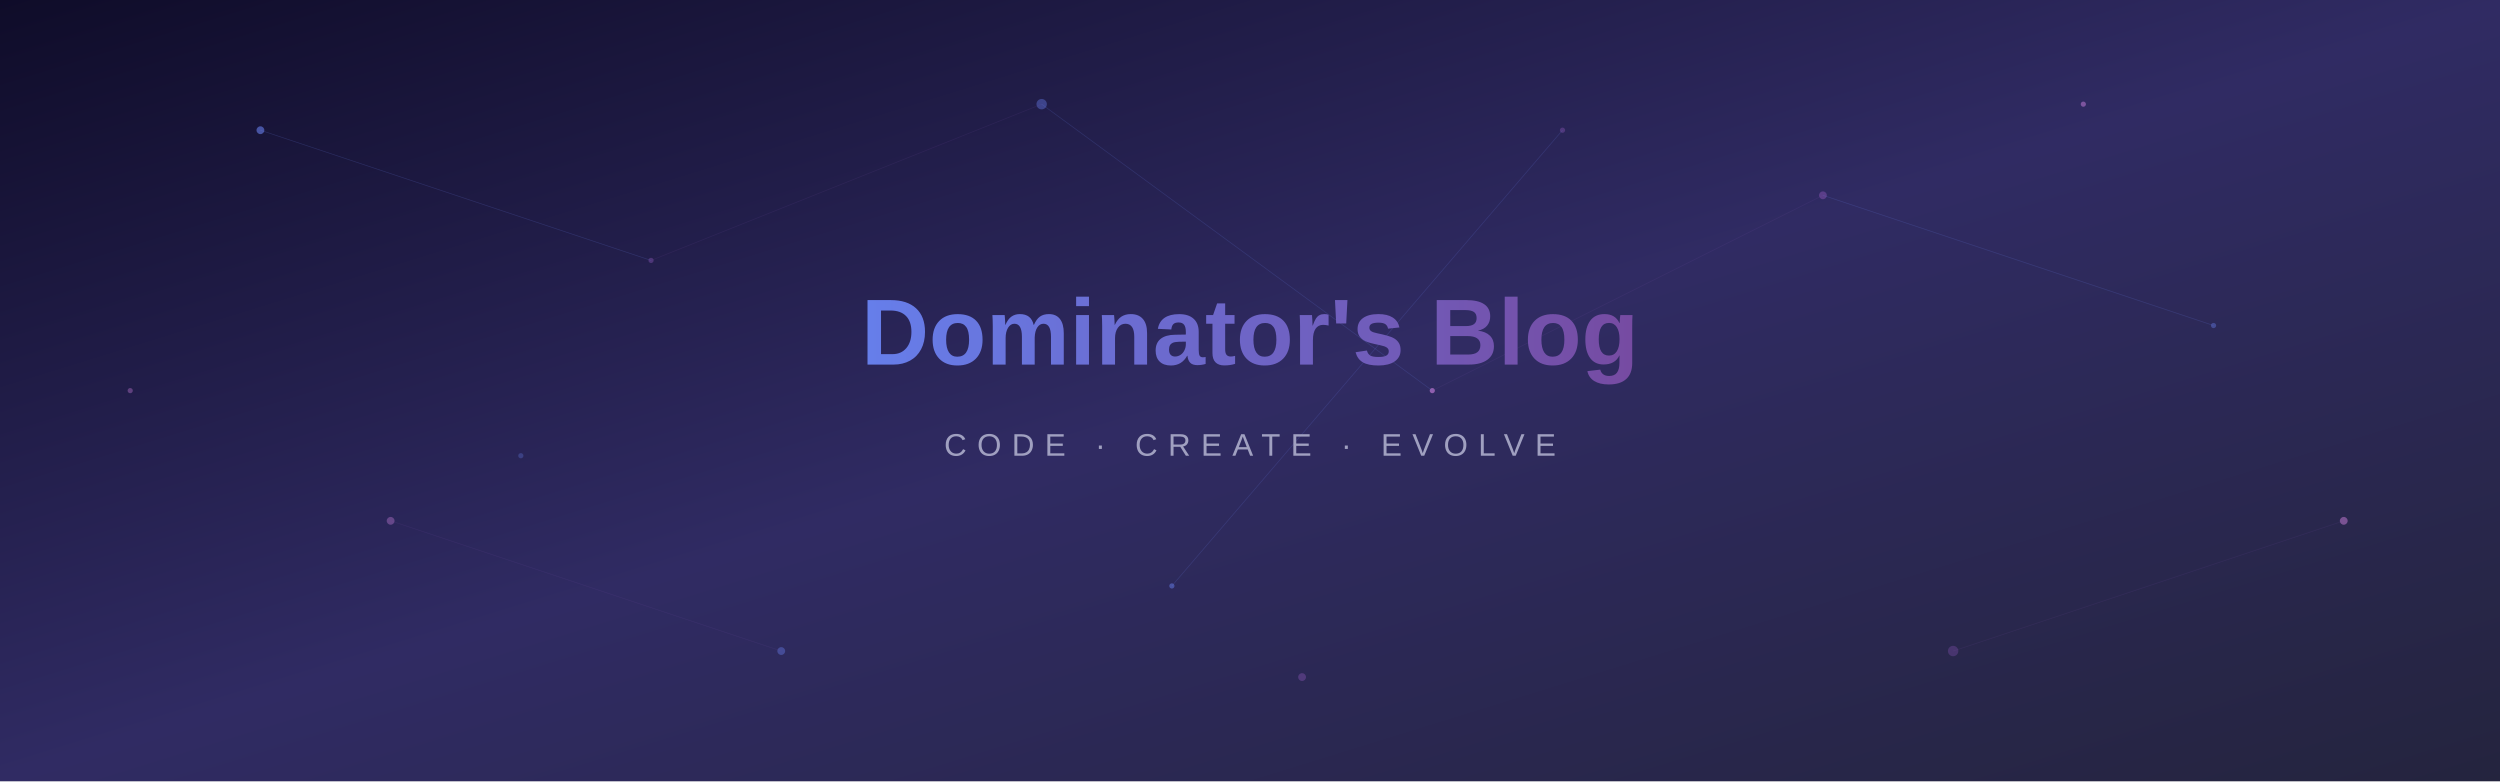
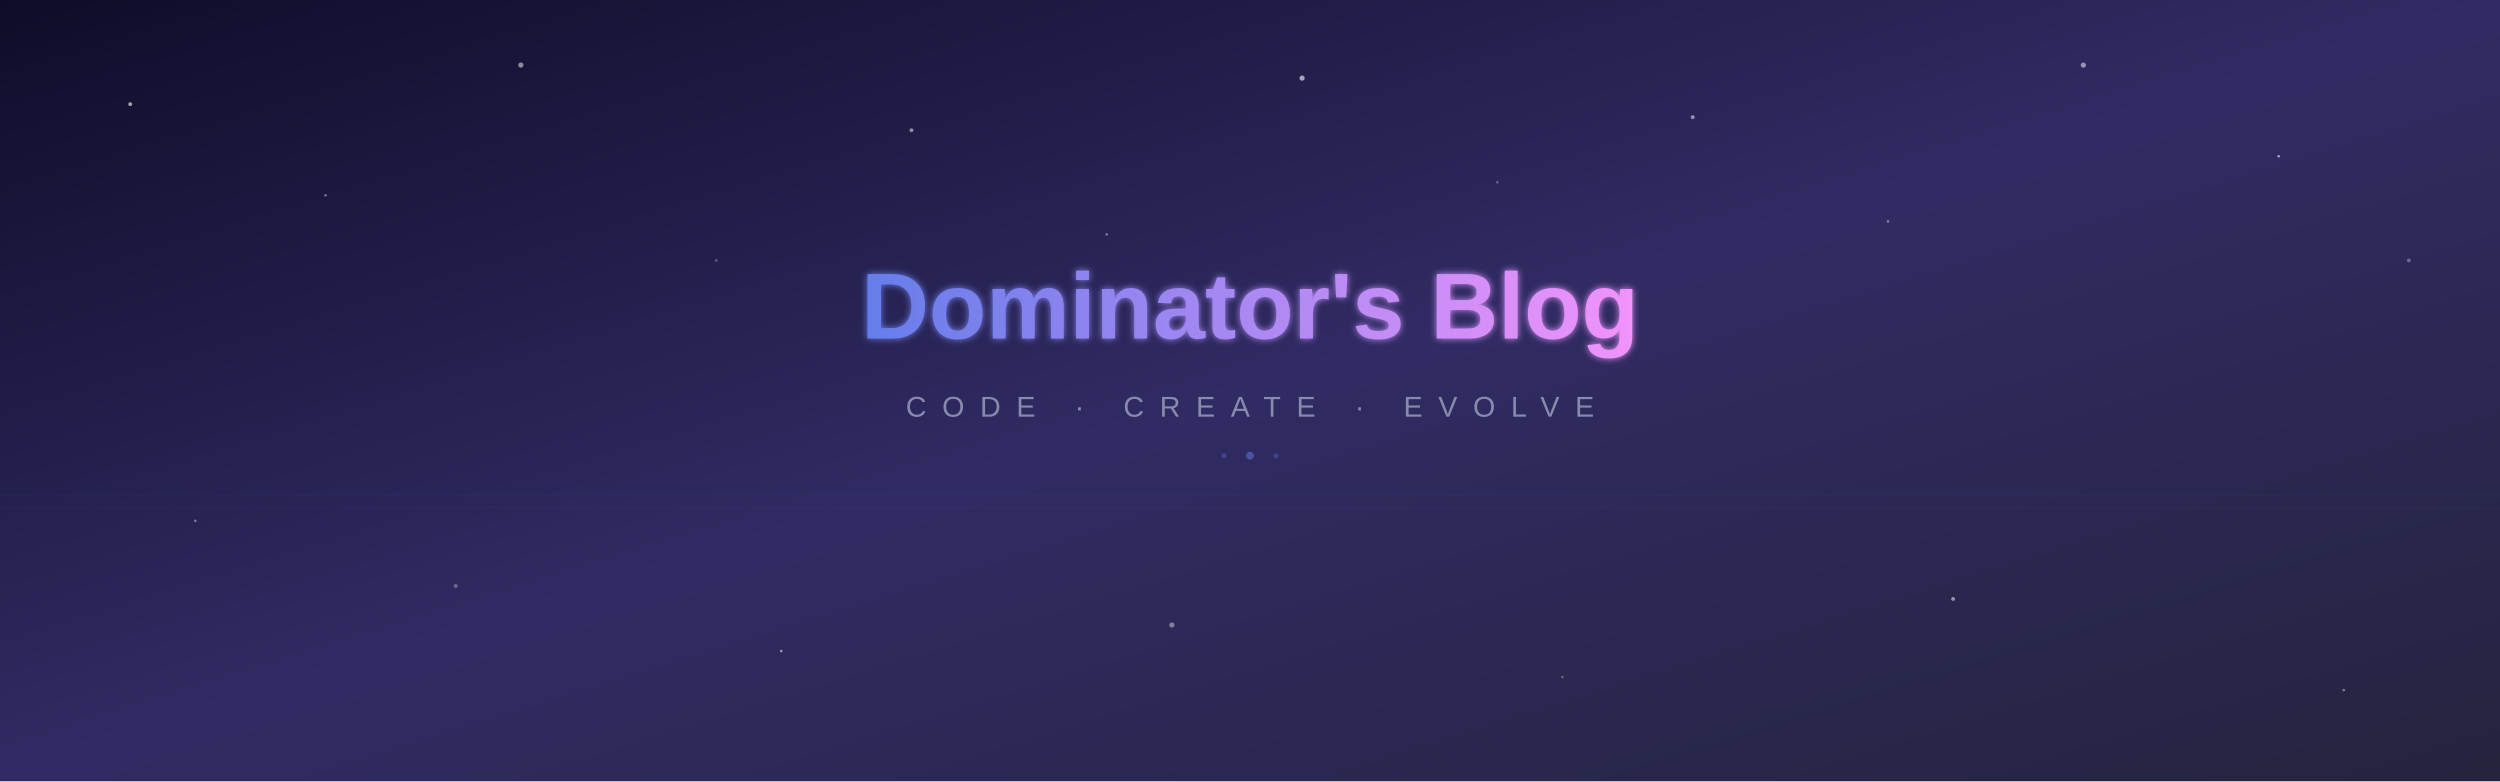
<svg xmlns="http://www.w3.org/2000/svg" width="1920" height="600" viewBox="0 0 1920 600">
  <defs>
    <linearGradient id="bg" x1="0%" y1="0%" x2="100%" y2="100%">
      <stop offset="0%" style="stop-color:#0f0c29" />
      <stop offset="50%" style="stop-color:#302b63" />
      <stop offset="100%" style="stop-color:#24243e" />
    </linearGradient>
-     <linearGradient id="accent" x1="0%" y1="0%" x2="100%" y2="0%">
+     <linearGradient id="text" x1="0%" y1="0%" x2="100%" y2="0%">
      <stop offset="0%" style="stop-color:#667eea" />
-       <stop offset="100%" style="stop-color:#764ba2" />
+       <stop offset="100%" style="stop-color:#f093fb" />
    </linearGradient>
+     <filter id="glow">
+       <feGaussianBlur stdDeviation="3" result="coloredBlur" />
+       <feMerge>
+         <feMergeNode in="coloredBlur" />
+         <feMergeNode in="SourceGraphic" />
+       </feMerge>
+     </filter>
  </defs>
  <rect width="1920" height="600" fill="url(#bg)" />
-   <circle cx="200" cy="100" r="3" fill="#667eea" opacity="0.6" />
-   <circle cx="500" cy="200" r="2" fill="#764ba2" opacity="0.5" />
-   <circle cx="800" cy="80" r="4" fill="#667eea" opacity="0.4" />
-   <circle cx="1100" cy="300" r="2" fill="#f093fb" opacity="0.5" />
-   <circle cx="1400" cy="150" r="3" fill="#764ba2" opacity="0.6" />
-   <circle cx="1700" cy="250" r="2" fill="#667eea" opacity="0.4" />
-   <circle cx="300" cy="400" r="3" fill="#f093fb" opacity="0.3" />
-   <circle cx="900" cy="450" r="2" fill="#667eea" opacity="0.5" />
-   <circle cx="1500" cy="500" r="4" fill="#764ba2" opacity="0.4" />
-   <circle cx="100" cy="300" r="2" fill="#f093fb" opacity="0.3" />
-   <circle cx="600" cy="500" r="3" fill="#667eea" opacity="0.4" />
-   <circle cx="1200" cy="100" r="2" fill="#764ba2" opacity="0.5" />
-   <circle cx="1800" cy="400" r="3" fill="#f093fb" opacity="0.4" />
-   <circle cx="400" cy="350" r="2" fill="#667eea" opacity="0.3" />
-   <circle cx="1000" cy="520" r="3" fill="#764ba2" opacity="0.5" />
-   <circle cx="1600" cy="80" r="2" fill="#f093fb" opacity="0.4" />
-   <line x1="200" y1="100" x2="500" y2="200" stroke="#667eea" stroke-width="0.5" opacity="0.2" />
-   <line x1="500" y1="200" x2="800" y2="80" stroke="#764ba2" stroke-width="0.5" opacity="0.15" />
-   <line x1="800" y1="80" x2="1100" y2="300" stroke="#667eea" stroke-width="0.5" opacity="0.2" />
-   <line x1="1100" y1="300" x2="1400" y2="150" stroke="#764ba2" stroke-width="0.5" opacity="0.15" />
-   <line x1="1400" y1="150" x2="1700" y2="250" stroke="#667eea" stroke-width="0.5" opacity="0.2" />
-   <line x1="300" y1="400" x2="600" y2="500" stroke="#764ba2" stroke-width="0.5" opacity="0.15" />
-   <line x1="900" y1="450" x2="1200" y2="100" stroke="#667eea" stroke-width="0.5" opacity="0.2" />
-   <line x1="1500" y1="500" x2="1800" y2="400" stroke="#764ba2" stroke-width="0.5" opacity="0.15" />
-   <text x="960" y="280" text-anchor="middle" font-family="Arial,sans-serif" font-size="72" font-weight="bold" fill="url(#accent)">Dominator's Blog</text>
-   <text x="960" y="350" text-anchor="middle" font-family="Arial,sans-serif" font-size="24" fill="#a0a0c0" letter-spacing="8">CODE · CREATE · EVOLVE</text>
+   <circle cx="100" cy="80" r="1.5" fill="#fff" opacity="0.6" />
+   <circle cx="250" cy="150" r="1" fill="#fff" opacity="0.4" />
+   <circle cx="400" cy="50" r="2" fill="#fff" opacity="0.5" />
+   <circle cx="550" cy="200" r="1" fill="#fff" opacity="0.3" />
+   <circle cx="700" cy="100" r="1.5" fill="#fff" opacity="0.5" />
+   <circle cx="850" cy="180" r="1" fill="#fff" opacity="0.4" />
+   <circle cx="1000" cy="60" r="2" fill="#fff" opacity="0.6" />
+   <circle cx="1150" cy="140" r="1" fill="#fff" opacity="0.3" />
+   <circle cx="1300" cy="90" r="1.5" fill="#fff" opacity="0.5" />
+   <circle cx="1450" cy="170" r="1" fill="#fff" opacity="0.4" />
+   <circle cx="1600" cy="50" r="2" fill="#fff" opacity="0.5" />
+   <circle cx="1750" cy="120" r="1" fill="#fff" opacity="0.6" />
+   <circle cx="1850" cy="200" r="1.5" fill="#fff" opacity="0.3" />
+   <circle cx="150" cy="400" r="1" fill="#fff" opacity="0.4" />
+   <circle cx="350" cy="450" r="1.5" fill="#fff" opacity="0.3" />
+   <circle cx="600" cy="500" r="1" fill="#fff" opacity="0.5" />
+   <circle cx="900" cy="480" r="2" fill="#fff" opacity="0.4" />
+   <circle cx="1200" cy="520" r="1" fill="#fff" opacity="0.3" />
+   <circle cx="1500" cy="460" r="1.5" fill="#fff" opacity="0.5" />
+   <circle cx="1800" cy="530" r="1" fill="#fff" opacity="0.4" />
+   <line x1="0" y1="380" x2="1920" y2="380" stroke="#667eea" stroke-width="0.5" opacity="0.1" />
+   <line x1="0" y1="390" x2="1920" y2="390" stroke="#f093fb" stroke-width="0.3" opacity="0.08" />
+   <text x="960" y="260" text-anchor="middle" font-family="Arial,sans-serif" font-size="72" font-weight="bold" fill="url(#text)" filter="url(#glow)">Dominator's Blog</text>
+   <text x="960" y="320" text-anchor="middle" font-family="Arial,sans-serif" font-size="22" fill="#a0a0c0" letter-spacing="12" opacity="0.8">CODE · CREATE · EVOLVE</text>
+   <circle cx="960" cy="350" r="3" fill="#667eea" opacity="0.5" />
+   <circle cx="940" cy="350" r="2" fill="#667eea" opacity="0.3" />
+   <circle cx="980" cy="350" r="2" fill="#667eea" opacity="0.3" />
</svg>
